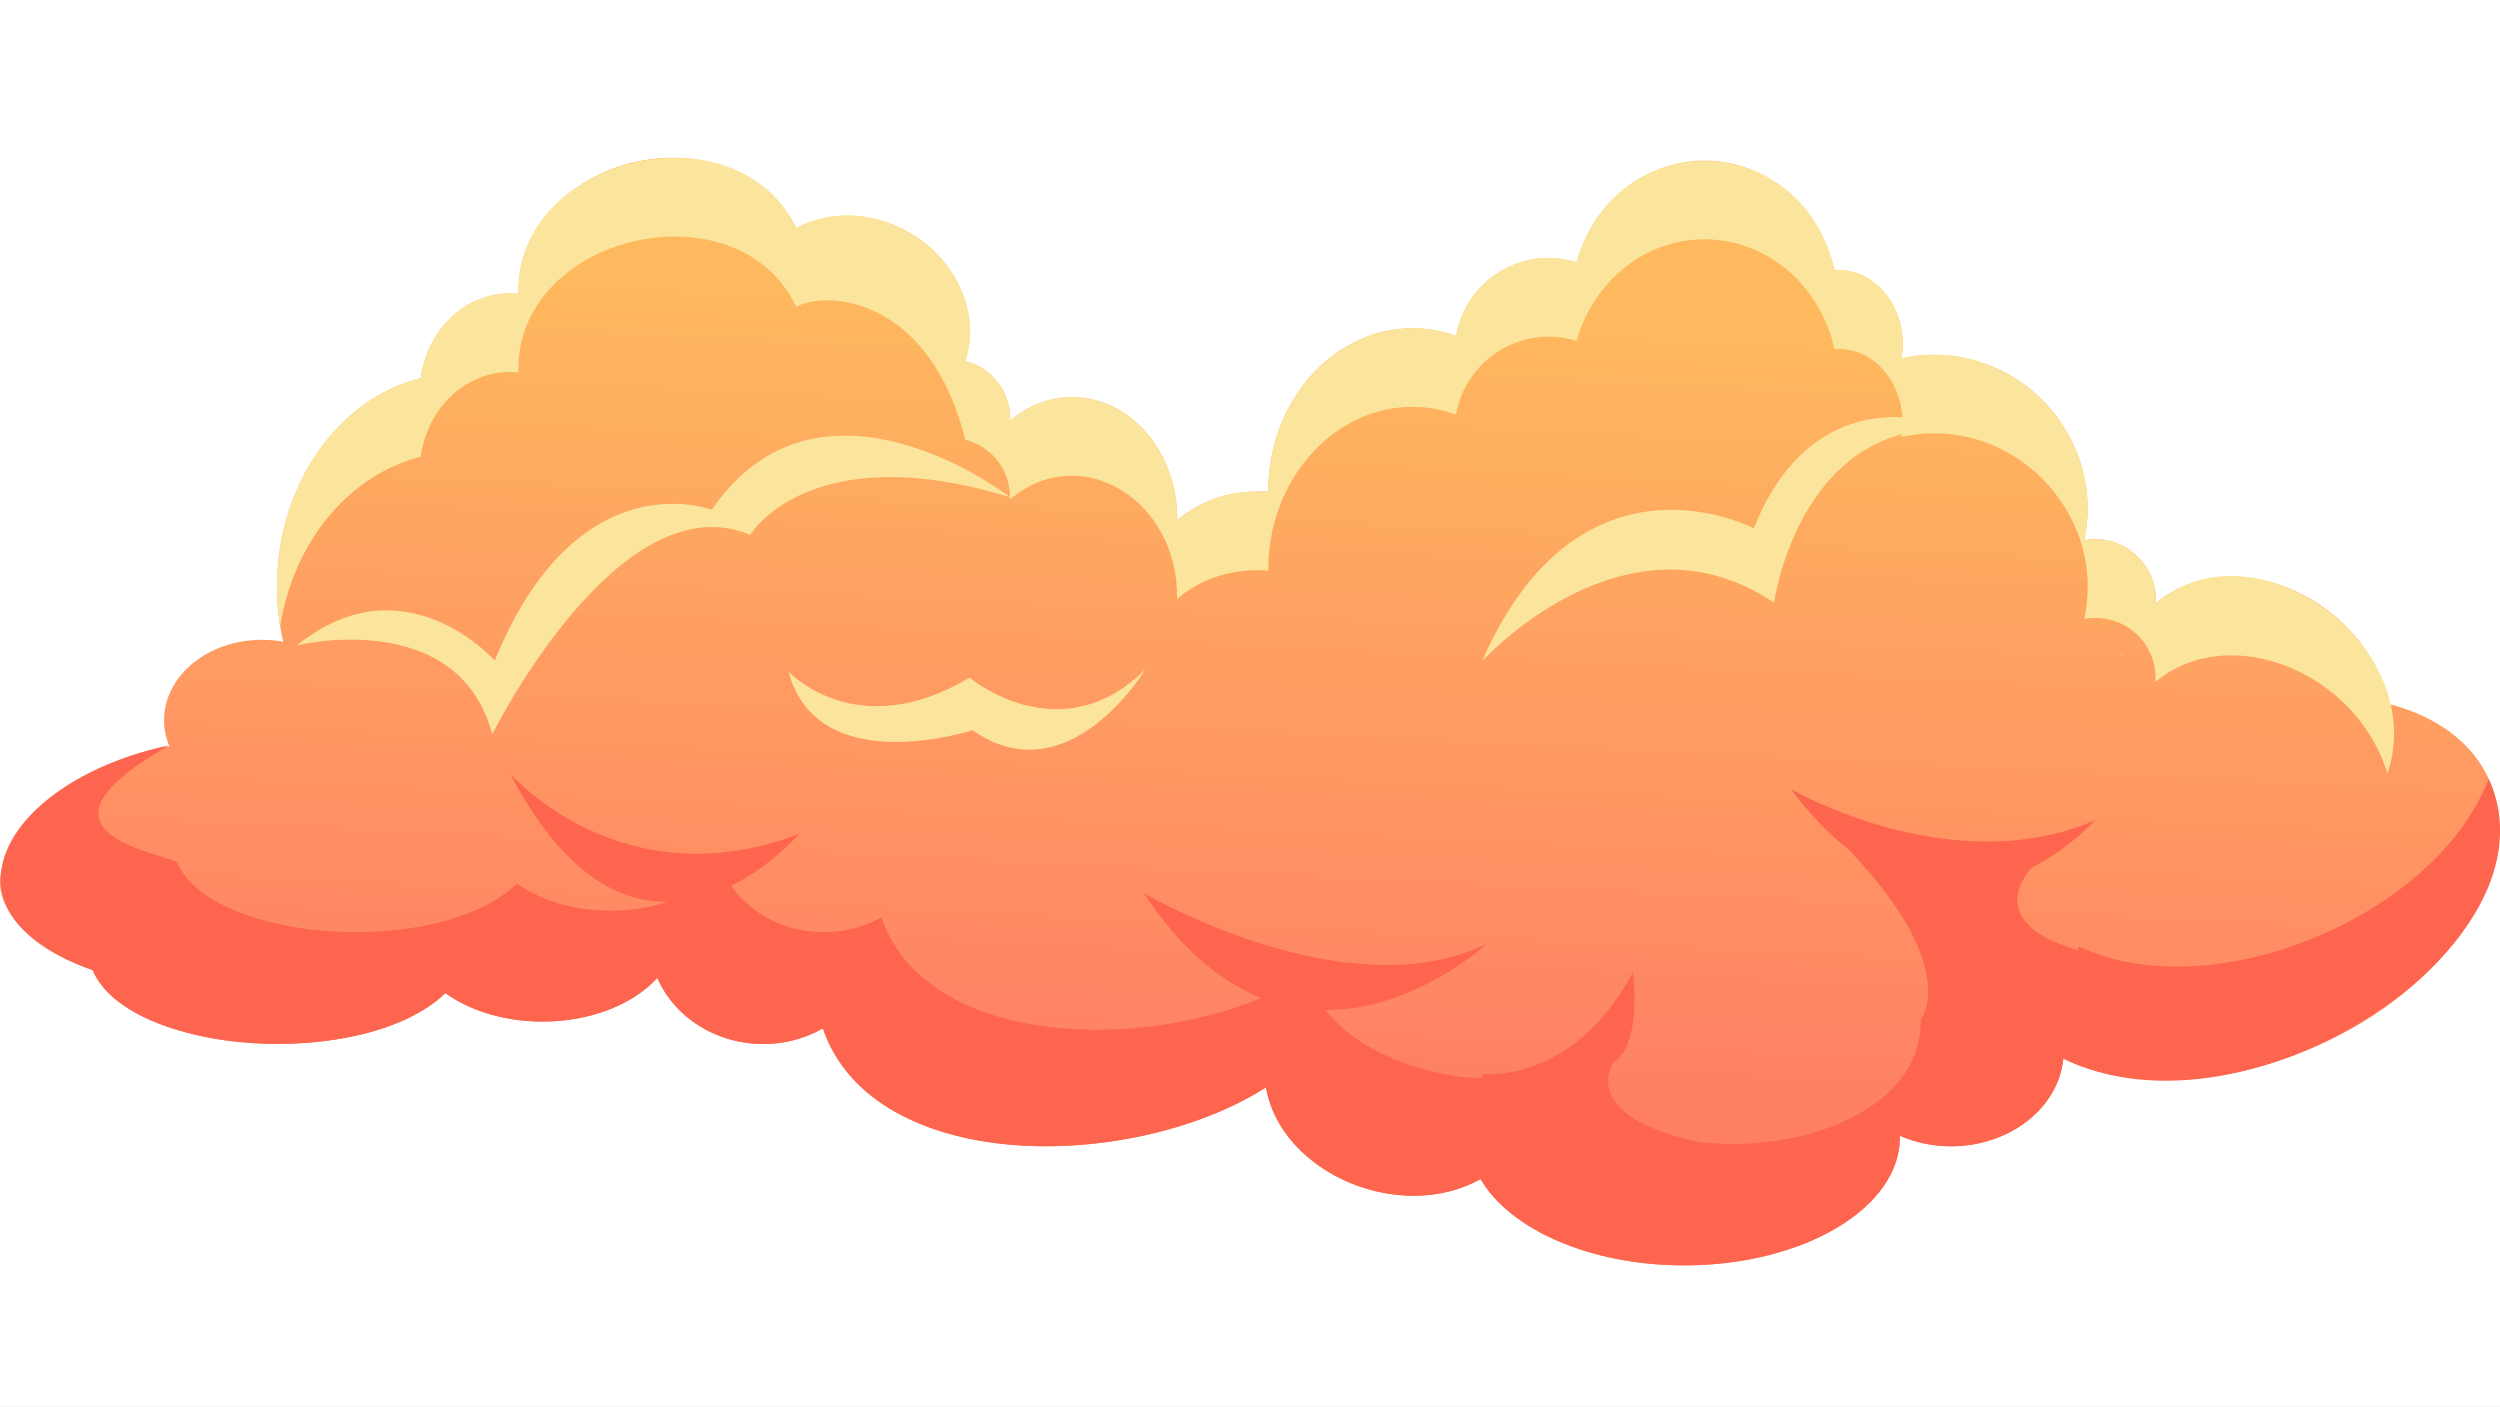
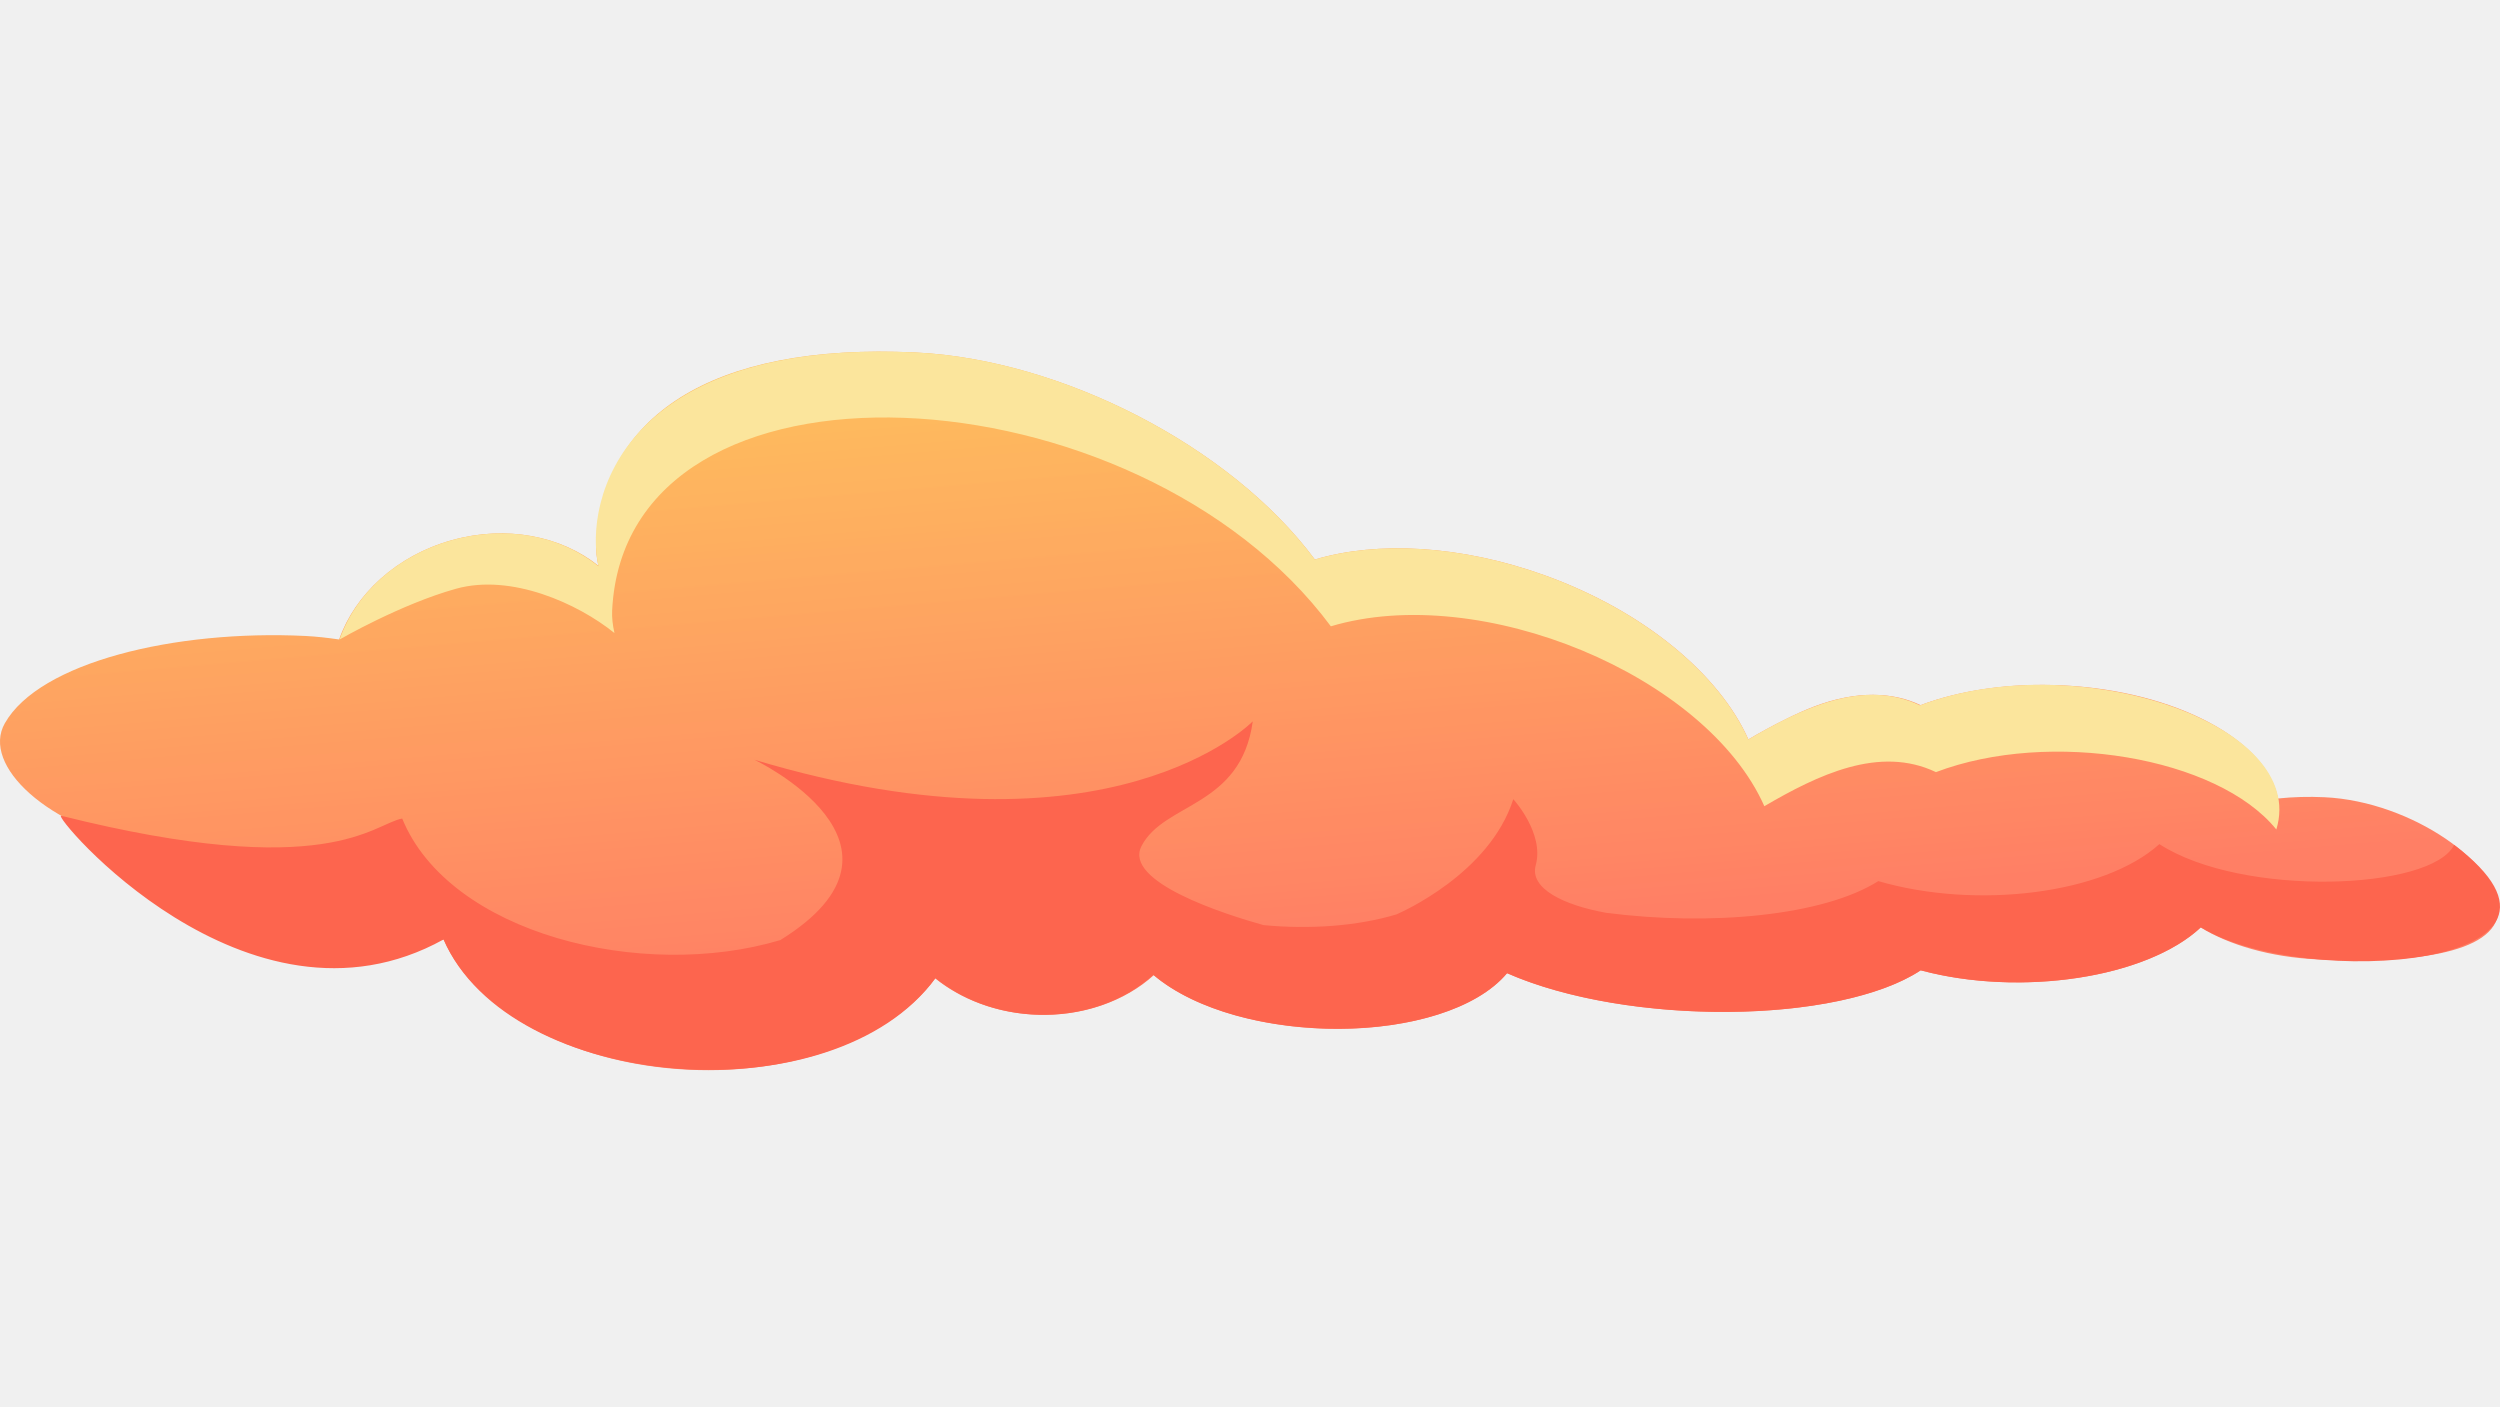
<svg xmlns="http://www.w3.org/2000/svg" width="1920" zoomAndPan="magnify" viewBox="0 0 1440 810" height="1080" preserveAspectRatio="xMidYMid meet" version="1.2">
  <defs>
-     <clipPath id="0d23d0f9fc">
-       <path d="M 0 90.875 L 1439.922 90.875 L 1439.922 728.859 L 0 728.859 Z M 0 90.875 " />
+     <clipPath id="2a6c66cf31">
+       <path d="M 0 202.527 L 1439.328 202.527 L 1439.328 616.426 L 0 616.426 Z M 0 202.527 " />
    </clipPath>
-     <clipPath id="a2c5ee2ffe">
-       <path d="M 1221.543 377.137 C 1221.828 377.004 1222.082 376.832 1222.359 376.691 C 1222.266 377 1222.156 377.301 1222.059 377.609 C 1221.883 377.449 1221.715 377.293 1221.543 377.137 Z M 1434.059 449.801 C 1424.418 427.727 1403.555 412.73 1376.633 405.648 C 1372.5 387.934 1362.414 370.48 1346.781 356.594 C 1314.172 327.625 1269.035 324.375 1241.551 347.52 C 1241.594 346.848 1241.762 346.211 1241.762 345.531 C 1241.762 326.219 1226.102 310.562 1206.793 310.562 C 1204.645 310.562 1202.566 310.824 1200.523 311.191 C 1206.395 284.055 1198.953 254.207 1178.023 232.117 C 1155.801 208.676 1124.07 199.996 1095.277 206.426 C 1095.719 203.801 1095.988 201.109 1095.988 198.34 C 1095.988 174.703 1079.375 155.543 1058.875 155.543 C 1058.133 155.543 1057.441 155.742 1056.715 155.789 C 1048.656 119.543 1018.223 92.551 981.824 92.551 C 947.031 92.551 917.648 117.203 908.082 151.043 C 903.02 149.48 897.645 148.637 892.074 148.637 C 865.324 148.637 843.152 168.012 838.688 193.484 C 830.77 190.656 822.352 189.105 813.613 189.105 C 767.715 189.105 730.504 231.199 730.504 283.121 C 728.391 283.227 726.234 283.121 724.051 283.121 C 706.09 283.121 689.828 289.484 678.016 299.766 C 678.02 299.391 678.066 299.027 678.066 298.652 C 678.066 260.062 650.953 228.777 617.512 228.777 C 604.113 228.777 591.773 233.863 581.742 242.363 C 581.758 241.949 581.867 241.559 581.867 241.137 C 581.867 225.113 570.852 211.766 556.023 207.949 C 564.535 181.34 551.641 150.082 523.766 133.984 C 502.293 121.586 477.488 121.402 458.633 131.402 C 444.234 101.184 405.918 84.441 366.27 93.191 C 325.633 102.156 297.602 134.832 298.652 169.234 C 297.082 169.078 295.5 168.973 293.895 168.973 C 267.652 168.973 245.996 190.215 242.348 217.824 C 195.051 229.516 159.523 278.965 159.523 338.223 C 159.523 349.098 160.84 359.586 163.086 369.629 C 159.168 368.922 155.113 368.523 150.934 368.523 C 119.762 368.523 94.488 389.285 94.488 414.895 C 94.488 420.184 95.617 425.242 97.602 429.977 C 53.785 435.508 0 478.199 0 507.906 C 0 529.277 23.988 548.473 53.379 558.809 C 63.48 583.086 107.242 601.355 159.691 601.355 C 202.047 601.355 238.637 589.418 256.516 572.051 C 270.734 582.148 290.582 588.441 312.582 588.441 C 340.391 588.441 364.75 578.391 378.633 563.293 C 388.328 585.586 411.973 601.355 439.652 601.355 C 452.25 601.355 463.98 598.035 473.98 592.383 C 487.207 631.473 532.98 660.266 602.227 660.266 C 649.176 660.266 696.77 647.039 729.227 626.34 C 733.438 651.609 755.582 675.273 787.035 684.695 C 811.02 691.879 835.012 689.137 852.793 679.129 C 869.621 708.051 915.738 728.859 970.129 728.859 C 1038.75 728.859 1094.379 695.797 1094.379 655.02 C 1094.379 654.734 1094.309 654.465 1094.309 654.18 C 1103.164 658.039 1113.18 660.266 1123.824 660.266 C 1157.797 660.266 1185.629 638.055 1188.484 609.77 C 1224.891 627.555 1279.617 626.477 1332.898 603.199 C 1410.883 569.121 1456.176 500.445 1434.059 449.801 Z M 1434.059 449.801 " />
+     <clipPath id="98db211b62">
+       <path d="M 1339.055 459.211 C 1329.719 458.758 1320.672 459.035 1312.109 459.934 C 1305.562 426.27 1253.184 397.941 1188.082 394.777 C 1157.309 393.281 1128.801 397.66 1106.25 406.156 C 1090.82 398.727 1069.574 397.375 1044.168 407.238 C 1035.168 410.734 1021.398 417.508 1007.047 425.898 C 990.617 388.84 947.332 352.164 889.887 331.426 C 841.195 313.852 793.039 311.609 757.355 322.285 C 708.852 256.973 611.285 207.105 527.711 203.043 C 407.527 197.199 346.871 241.414 343.383 313.219 C 343.188 317.188 343.691 321.43 344.648 325.832 C 323.449 308.859 291.887 302.316 260.277 311.125 C 228.262 320.051 204.426 342.422 195.316 368.336 C 188.848 367.391 182.344 366.629 175.805 366.312 C 100.688 362.66 22.656 381.504 2.77 416.629 C -10.812 440.617 26.898 476.711 86.312 488.145 C 88.285 516.738 137.93 541.801 200.211 544.828 C 220.094 545.793 238.91 544.391 255.492 541.129 C 272.969 581.492 328.824 612.852 396.469 616.141 C 459.066 619.184 513.969 597.324 538.695 563.559 C 553.512 575.477 573.496 583.328 595.867 584.418 C 623.152 585.742 647.941 576.773 664.562 561.727 C 684.238 578.344 719.023 590.402 759.203 592.355 C 808.223 594.738 850.68 581.371 868.059 560.555 C 894.332 572.125 931.637 580.379 973.406 582.41 C 1031.004 585.211 1081.316 575.441 1106.305 558.906 C 1123.504 563.527 1143.328 566.09 1164.488 565.848 C 1209.281 565.34 1248.047 552.566 1267.602 534.219 C 1283.98 544.289 1307.734 551.293 1334.52 552.594 C 1385.375 555.066 1437.898 550.23 1439.152 524.441 C 1440.402 498.652 1389.918 461.68 1339.055 459.211 Z M 1339.055 459.211 " />
    </clipPath>
-     <clipPath id="1a5c025b05">
-       <path d="M 1221.539 377.137 C 1221.828 377.004 1222.082 376.832 1222.359 376.691 C 1222.262 377 1222.156 377.301 1222.059 377.609 C 1221.883 377.449 1221.715 377.293 1221.539 377.137 Z M 1434.062 449.801 C 1424.418 427.727 1403.555 412.73 1376.625 405.648 C 1372.5 387.934 1362.414 370.48 1346.781 356.598 C 1314.172 327.625 1269.035 324.375 1241.551 347.52 C 1241.586 346.848 1241.754 346.211 1241.754 345.531 C 1241.754 326.219 1226.105 310.562 1206.785 310.562 C 1204.641 310.562 1202.566 310.824 1200.523 311.191 C 1206.391 284.055 1198.953 254.207 1178.02 232.117 C 1155.797 208.676 1124.07 199.996 1095.277 206.426 C 1095.723 203.801 1095.984 201.109 1095.984 198.34 C 1095.984 174.703 1079.371 155.543 1058.871 155.543 C 1058.129 155.543 1057.441 155.742 1056.715 155.793 C 1048.652 119.543 1018.223 92.551 981.824 92.551 C 947.023 92.551 917.648 117.203 908.086 151.043 C 903.016 149.484 897.645 148.637 892.07 148.637 C 865.324 148.637 843.148 168.012 838.688 193.488 C 830.766 190.656 822.348 189.105 813.609 189.105 C 767.715 189.105 730.504 231.199 730.504 283.121 C 728.391 283.227 726.234 283.121 724.051 283.121 C 706.09 283.121 689.828 289.484 678.016 299.766 C 678.02 299.391 678.066 299.027 678.066 298.652 C 678.066 260.062 650.953 228.777 617.512 228.777 C 604.113 228.777 591.77 233.863 581.742 242.367 C 581.758 241.949 581.867 241.559 581.867 241.137 C 581.867 225.113 570.852 211.766 556.02 207.949 C 564.535 181.34 551.641 150.082 523.766 133.984 C 502.293 121.586 477.488 121.402 458.633 131.406 C 444.234 101.184 405.918 84.441 366.27 93.191 C 325.633 102.16 297.602 134.836 298.652 169.238 C 297.082 169.082 295.5 168.973 293.895 168.973 C 267.652 168.973 245.996 190.215 242.344 217.824 C 195.051 229.516 159.523 278.965 159.523 338.227 C 159.523 349.098 160.84 359.586 163.086 369.629 C 159.168 368.922 155.113 368.523 150.934 368.523 C 119.762 368.523 94.488 389.285 94.488 414.895 C 94.488 420.184 95.617 425.242 97.605 429.977 C 53.785 435.508 0 478.199 0 507.906 C 0 529.277 23.988 548.473 53.379 558.809 C 63.48 583.086 107.238 601.355 159.691 601.355 C 202.047 601.355 238.637 589.418 256.516 572.051 C 270.734 582.148 290.582 588.441 312.582 588.441 C 340.391 588.441 364.75 578.391 378.629 563.293 C 388.328 585.586 411.969 601.355 439.652 601.355 C 452.25 601.355 463.977 598.035 473.977 592.383 C 487.207 631.473 532.98 660.266 602.227 660.266 C 649.176 660.266 696.77 647.039 729.227 626.34 C 733.438 651.609 755.582 675.273 787.035 684.695 C 811.02 691.879 835.012 689.137 852.789 679.129 C 869.621 708.051 915.734 728.859 970.121 728.859 C 1038.75 728.859 1094.375 695.801 1094.375 655.02 C 1094.375 654.734 1094.309 654.465 1094.309 654.18 C 1103.164 658.039 1113.18 660.266 1123.824 660.266 C 1157.797 660.266 1185.625 638.055 1188.484 609.77 C 1224.883 627.555 1279.609 626.477 1332.895 603.199 C 1410.879 569.121 1456.176 500.445 1434.062 449.801 " />
+     <clipPath id="8cbac6c65d">
+       <path d="M 1339.055 459.211 C 1329.723 458.754 1320.68 459.035 1312.117 459.934 C 1305.566 426.266 1253.188 397.941 1188.086 394.777 C 1157.309 393.281 1128.805 397.66 1106.254 406.156 C 1090.82 398.727 1069.578 397.375 1044.172 407.238 C 1035.168 410.734 1021.398 417.508 1007.055 425.898 C 990.621 388.84 947.336 352.164 889.887 331.426 C 841.199 313.852 793.039 311.609 757.355 322.285 C 708.852 256.973 611.285 207.105 527.715 203.043 C 407.527 197.199 346.871 241.414 343.383 313.215 C 343.188 317.188 343.691 321.426 344.648 325.832 C 323.449 308.855 291.887 302.316 260.281 311.125 C 228.266 320.047 204.426 342.422 195.316 368.336 C 188.848 367.387 182.344 366.629 175.805 366.312 C 100.688 362.66 22.656 381.504 2.77 416.629 C -10.812 440.617 26.898 476.711 86.312 488.145 C 88.285 516.738 137.93 541.801 200.211 544.828 C 220.094 545.793 238.914 544.391 255.492 541.129 C 272.969 581.492 328.828 612.852 396.473 616.141 C 459.07 619.184 513.969 597.324 538.699 563.559 C 553.512 575.477 573.5 583.328 595.867 584.418 C 623.152 585.742 647.941 576.773 664.566 561.727 C 684.242 578.344 719.023 590.402 759.203 592.355 C 808.227 594.738 850.68 581.371 868.062 560.555 C 894.336 572.125 931.637 580.379 973.414 582.41 C 1031.008 585.211 1081.32 575.441 1106.305 558.906 C 1123.508 563.523 1143.332 566.09 1164.492 565.848 C 1209.285 565.34 1248.051 552.566 1267.605 534.219 C 1283.984 544.289 1307.738 551.293 1334.523 552.594 C 1385.375 555.066 1437.902 550.23 1439.156 524.441 C 1440.41 498.652 1389.922 461.68 1339.055 459.211 " />
    </clipPath>
-     <clipPath id="0a729b27c7">
-       <path d="M 1468.715 92.168 L 2.914 26.125 L -28.672 727.566 L 1437.125 793.605 Z M 1468.715 92.168 " />
+     <clipPath id="9862061b62">
+       <path d="M 1430.07 83.355 L -34.254 205.379 L 9.93 735.594 L 1474.254 613.57 Z M 1430.07 83.355 " />
    </clipPath>
-     <linearGradient x1="-0.224" gradientTransform="matrix(-21.0695,467.8756,-467.7693,-21.07429,734.6418,164.3029)" y1="0" x2="1.275" gradientUnits="userSpaceOnUse" y2="0" id="1d9b4078dd">
+     <linearGradient x1="-0.251" gradientTransform="matrix(26.80918,321.6858,-321.6858,26.80918,698.8987,225.4288)" y1="0" x2="1.398" gradientUnits="userSpaceOnUse" y2="0" id="e74bacf6f7">
      <stop style="stop-color:#feb95e;stop-opacity:1;" offset="0" />
      <stop style="stop-color:#feb95e;stop-opacity:1;" offset="0.125" />
      <stop style="stop-color:#feb95e;stop-opacity:1;" offset="0.156" />
-       <stop style="stop-color:#feb95e;stop-opacity:1;" offset="0.164" />
-       <stop style="stop-color:#feb85e;stop-opacity:1;" offset="0.172" />
-       <stop style="stop-color:#feb75e;stop-opacity:1;" offset="0.188" />
-       <stop style="stop-color:#feb65e;stop-opacity:1;" offset="0.191" />
+       <stop style="stop-color:#feb85e;stop-opacity:1;" offset="0.164" />
+       <stop style="stop-color:#feb75e;stop-opacity:1;" offset="0.172" />
+       <stop style="stop-color:#feb65e;stop-opacity:1;" offset="0.188" />
+       <stop style="stop-color:#feb55e;stop-opacity:1;" offset="0.191" />
      <stop style="stop-color:#feb55e;stop-opacity:1;" offset="0.195" />
-       <stop style="stop-color:#feb55e;stop-opacity:1;" offset="0.203" />
-       <stop style="stop-color:#feb55f;stop-opacity:1;" offset="0.211" />
-       <stop style="stop-color:#feb45f;stop-opacity:1;" offset="0.219" />
+       <stop style="stop-color:#feb45f;stop-opacity:1;" offset="0.203" />
+       <stop style="stop-color:#feb45f;stop-opacity:1;" offset="0.211" />
+       <stop style="stop-color:#feb35f;stop-opacity:1;" offset="0.219" />
      <stop style="stop-color:#feb35f;stop-opacity:1;" offset="0.227" />
-       <stop style="stop-color:#feb25f;stop-opacity:1;" offset="0.23" />
-       <stop style="stop-color:#feb25f;stop-opacity:1;" offset="0.234" />
+       <stop style="stop-color:#feb15f;stop-opacity:1;" offset="0.23" />
+       <stop style="stop-color:#feb15f;stop-opacity:1;" offset="0.234" />
      <stop style="stop-color:#feb15f;stop-opacity:1;" offset="0.242" />
-       <stop style="stop-color:#feb15f;stop-opacity:1;" offset="0.25" />
-       <stop style="stop-color:#feb05f;stop-opacity:1;" offset="0.266" />
-       <stop style="stop-color:#feaf5f;stop-opacity:1;" offset="0.27" />
+       <stop style="stop-color:#feb05f;stop-opacity:1;" offset="0.25" />
+       <stop style="stop-color:#feaf5f;stop-opacity:1;" offset="0.258" />
+       <stop style="stop-color:#feaf5f;stop-opacity:1;" offset="0.266" />
      <stop style="stop-color:#feae5f;stop-opacity:1;" offset="0.273" />
-       <stop style="stop-color:#feae5f;stop-opacity:1;" offset="0.281" />
-       <stop style="stop-color:#feae5f;stop-opacity:1;" offset="0.289" />
-       <stop style="stop-color:#fead5f;stop-opacity:1;" offset="0.297" />
-       <stop style="stop-color:#feac60;stop-opacity:1;" offset="0.312" />
-       <stop style="stop-color:#feab60;stop-opacity:1;" offset="0.316" />
-       <stop style="stop-color:#feaa60;stop-opacity:1;" offset="0.32" />
-       <stop style="stop-color:#feaa60;stop-opacity:1;" offset="0.328" />
-       <stop style="stop-color:#feaa60;stop-opacity:1;" offset="0.336" />
-       <stop style="stop-color:#fea960;stop-opacity:1;" offset="0.344" />
-       <stop style="stop-color:#fea860;stop-opacity:1;" offset="0.352" />
-       <stop style="stop-color:#fea760;stop-opacity:1;" offset="0.359" />
-       <stop style="stop-color:#fea660;stop-opacity:1;" offset="0.367" />
-       <stop style="stop-color:#fea660;stop-opacity:1;" offset="0.375" />
-       <stop style="stop-color:#fea560;stop-opacity:1;" offset="0.391" />
-       <stop style="stop-color:#fea461;stop-opacity:1;" offset="0.395" />
-       <stop style="stop-color:#fea361;stop-opacity:1;" offset="0.398" />
-       <stop style="stop-color:#fea361;stop-opacity:1;" offset="0.406" />
-       <stop style="stop-color:#fea361;stop-opacity:1;" offset="0.414" />
-       <stop style="stop-color:#fea261;stop-opacity:1;" offset="0.422" />
-       <stop style="stop-color:#fea161;stop-opacity:1;" offset="0.438" />
-       <stop style="stop-color:#fea061;stop-opacity:1;" offset="0.441" />
-       <stop style="stop-color:#fe9f61;stop-opacity:1;" offset="0.445" />
-       <stop style="stop-color:#fe9f61;stop-opacity:1;" offset="0.453" />
-       <stop style="stop-color:#fe9f61;stop-opacity:1;" offset="0.461" />
-       <stop style="stop-color:#fe9e61;stop-opacity:1;" offset="0.469" />
-       <stop style="stop-color:#fe9d61;stop-opacity:1;" offset="0.477" />
-       <stop style="stop-color:#fe9c61;stop-opacity:1;" offset="0.484" />
-       <stop style="stop-color:#ff9b62;stop-opacity:1;" offset="0.492" />
-       <stop style="stop-color:#ff9b62;stop-opacity:1;" offset="0.5" />
-       <stop style="stop-color:#ff9a62;stop-opacity:1;" offset="0.516" />
-       <stop style="stop-color:#ff9962;stop-opacity:1;" offset="0.52" />
-       <stop style="stop-color:#ff9862;stop-opacity:1;" offset="0.523" />
-       <stop style="stop-color:#ff9862;stop-opacity:1;" offset="0.531" />
-       <stop style="stop-color:#ff9862;stop-opacity:1;" offset="0.539" />
-       <stop style="stop-color:#ff9762;stop-opacity:1;" offset="0.547" />
-       <stop style="stop-color:#ff9662;stop-opacity:1;" offset="0.562" />
-       <stop style="stop-color:#ff9562;stop-opacity:1;" offset="0.566" />
-       <stop style="stop-color:#ff9462;stop-opacity:1;" offset="0.57" />
-       <stop style="stop-color:#ff9362;stop-opacity:1;" offset="0.578" />
-       <stop style="stop-color:#ff9362;stop-opacity:1;" offset="0.594" />
-       <stop style="stop-color:#ff9263;stop-opacity:1;" offset="0.602" />
-       <stop style="stop-color:#ff9163;stop-opacity:1;" offset="0.609" />
-       <stop style="stop-color:#ff9063;stop-opacity:1;" offset="0.617" />
-       <stop style="stop-color:#ff9063;stop-opacity:1;" offset="0.625" />
-       <stop style="stop-color:#ff8f63;stop-opacity:1;" offset="0.641" />
-       <stop style="stop-color:#ff8e63;stop-opacity:1;" offset="0.645" />
-       <stop style="stop-color:#ff8d63;stop-opacity:1;" offset="0.648" />
-       <stop style="stop-color:#ff8d63;stop-opacity:1;" offset="0.656" />
-       <stop style="stop-color:#ff8c63;stop-opacity:1;" offset="0.664" />
-       <stop style="stop-color:#ff8c63;stop-opacity:1;" offset="0.672" />
-       <stop style="stop-color:#ff8b63;stop-opacity:1;" offset="0.68" />
-       <stop style="stop-color:#ff8a64;stop-opacity:1;" offset="0.688" />
-       <stop style="stop-color:#ff8964;stop-opacity:1;" offset="0.691" />
-       <stop style="stop-color:#ff8964;stop-opacity:1;" offset="0.695" />
-       <stop style="stop-color:#ff8864;stop-opacity:1;" offset="0.703" />
-       <stop style="stop-color:#ff8864;stop-opacity:1;" offset="0.719" />
-       <stop style="stop-color:#ff8764;stop-opacity:1;" offset="0.727" />
-       <stop style="stop-color:#ff8664;stop-opacity:1;" offset="0.734" />
-       <stop style="stop-color:#ff8564;stop-opacity:1;" offset="0.742" />
-       <stop style="stop-color:#ff8564;stop-opacity:1;" offset="0.75" />
-       <stop style="stop-color:#ff8464;stop-opacity:1;" offset="0.766" />
-       <stop style="stop-color:#ff8365;stop-opacity:1;" offset="0.77" />
-       <stop style="stop-color:#ff8265;stop-opacity:1;" offset="0.773" />
-       <stop style="stop-color:#ff8165;stop-opacity:1;" offset="0.781" />
-       <stop style="stop-color:#ff8165;stop-opacity:1;" offset="0.797" />
-       <stop style="stop-color:#ff8065;stop-opacity:1;" offset="0.805" />
-       <stop style="stop-color:#ff7f65;stop-opacity:1;" offset="0.812" />
-       <stop style="stop-color:#ff7e65;stop-opacity:1;" offset="0.875" />
+       <stop style="stop-color:#fead5f;stop-opacity:1;" offset="0.281" />
+       <stop style="stop-color:#feac60;stop-opacity:1;" offset="0.289" />
+       <stop style="stop-color:#feab60;stop-opacity:1;" offset="0.297" />
+       <stop style="stop-color:#feab60;stop-opacity:1;" offset="0.312" />
+       <stop style="stop-color:#fea960;stop-opacity:1;" offset="0.316" />
+       <stop style="stop-color:#fea960;stop-opacity:1;" offset="0.32" />
+       <stop style="stop-color:#fea860;stop-opacity:1;" offset="0.328" />
+       <stop style="stop-color:#fea860;stop-opacity:1;" offset="0.336" />
+       <stop style="stop-color:#fea760;stop-opacity:1;" offset="0.344" />
+       <stop style="stop-color:#fea760;stop-opacity:1;" offset="0.352" />
+       <stop style="stop-color:#fea560;stop-opacity:1;" offset="0.355" />
+       <stop style="stop-color:#fea560;stop-opacity:1;" offset="0.359" />
+       <stop style="stop-color:#fea461;stop-opacity:1;" offset="0.375" />
+       <stop style="stop-color:#fea361;stop-opacity:1;" offset="0.383" />
+       <stop style="stop-color:#fea261;stop-opacity:1;" offset="0.391" />
+       <stop style="stop-color:#fea261;stop-opacity:1;" offset="0.395" />
+       <stop style="stop-color:#fea161;stop-opacity:1;" offset="0.398" />
+       <stop style="stop-color:#fea161;stop-opacity:1;" offset="0.406" />
+       <stop style="stop-color:#fea061;stop-opacity:1;" offset="0.414" />
+       <stop style="stop-color:#fe9f61;stop-opacity:1;" offset="0.422" />
+       <stop style="stop-color:#fe9e61;stop-opacity:1;" offset="0.438" />
+       <stop style="stop-color:#fe9d61;stop-opacity:1;" offset="0.441" />
+       <stop style="stop-color:#fe9d61;stop-opacity:1;" offset="0.445" />
+       <stop style="stop-color:#fe9c61;stop-opacity:1;" offset="0.453" />
+       <stop style="stop-color:#ff9b62;stop-opacity:1;" offset="0.469" />
+       <stop style="stop-color:#ff9a62;stop-opacity:1;" offset="0.477" />
+       <stop style="stop-color:#ff9962;stop-opacity:1;" offset="0.48" />
+       <stop style="stop-color:#ff9962;stop-opacity:1;" offset="0.484" />
+       <stop style="stop-color:#ff9862;stop-opacity:1;" offset="0.5" />
+       <stop style="stop-color:#ff9762;stop-opacity:1;" offset="0.508" />
+       <stop style="stop-color:#ff9662;stop-opacity:1;" offset="0.516" />
+       <stop style="stop-color:#ff9562;stop-opacity:1;" offset="0.52" />
+       <stop style="stop-color:#ff9562;stop-opacity:1;" offset="0.523" />
+       <stop style="stop-color:#ff9562;stop-opacity:1;" offset="0.531" />
+       <stop style="stop-color:#ff9462;stop-opacity:1;" offset="0.539" />
+       <stop style="stop-color:#ff9363;stop-opacity:1;" offset="0.547" />
+       <stop style="stop-color:#ff9263;stop-opacity:1;" offset="0.555" />
+       <stop style="stop-color:#ff9163;stop-opacity:1;" offset="0.562" />
+       <stop style="stop-color:#ff9163;stop-opacity:1;" offset="0.57" />
+       <stop style="stop-color:#ff9063;stop-opacity:1;" offset="0.578" />
+       <stop style="stop-color:#ff8f63;stop-opacity:1;" offset="0.586" />
+       <stop style="stop-color:#ff8e63;stop-opacity:1;" offset="0.594" />
+       <stop style="stop-color:#ff8e63;stop-opacity:1;" offset="0.602" />
+       <stop style="stop-color:#ff8d63;stop-opacity:1;" offset="0.605" />
+       <stop style="stop-color:#ff8d63;stop-opacity:1;" offset="0.609" />
+       <stop style="stop-color:#ff8c63;stop-opacity:1;" offset="0.617" />
+       <stop style="stop-color:#ff8b63;stop-opacity:1;" offset="0.625" />
+       <stop style="stop-color:#ff8b63;stop-opacity:1;" offset="0.633" />
+       <stop style="stop-color:#ff8a64;stop-opacity:1;" offset="0.641" />
+       <stop style="stop-color:#ff8964;stop-opacity:1;" offset="0.645" />
+       <stop style="stop-color:#ff8964;stop-opacity:1;" offset="0.648" />
+       <stop style="stop-color:#ff8864;stop-opacity:1;" offset="0.656" />
+       <stop style="stop-color:#ff8864;stop-opacity:1;" offset="0.664" />
+       <stop style="stop-color:#ff8764;stop-opacity:1;" offset="0.672" />
+       <stop style="stop-color:#ff8664;stop-opacity:1;" offset="0.68" />
+       <stop style="stop-color:#ff8664;stop-opacity:1;" offset="0.688" />
+       <stop style="stop-color:#ff8564;stop-opacity:1;" offset="0.695" />
+       <stop style="stop-color:#ff8464;stop-opacity:1;" offset="0.703" />
+       <stop style="stop-color:#ff8364;stop-opacity:1;" offset="0.711" />
+       <stop style="stop-color:#ff8264;stop-opacity:1;" offset="0.719" />
+       <stop style="stop-color:#ff8265;stop-opacity:1;" offset="0.727" />
+       <stop style="stop-color:#ff8165;stop-opacity:1;" offset="0.73" />
+       <stop style="stop-color:#ff8165;stop-opacity:1;" offset="0.734" />
+       <stop style="stop-color:#ff8065;stop-opacity:1;" offset="0.742" />
+       <stop style="stop-color:#ff7f65;stop-opacity:1;" offset="0.75" />
      <stop style="stop-color:#ff7e65;stop-opacity:1;" offset="1" />
    </linearGradient>
-     <clipPath id="2880de00df">
-       <path d="M 0 429.004 L 1440 429.004 L 1440 728.855 L 0 728.855 Z M 0 429.004 " />
+     <clipPath id="15888413a5">
+       <path d="M 34.664 415.168 L 1440 415.168 L 1440 616.426 L 34.664 616.426 Z M 34.664 415.168 " />
    </clipPath>
  </defs>
-   <g id="9244f2ef48">
-     <rect x="0" width="1440" y="0" height="810" style="fill:#ffffff;fill-opacity:1;stroke:none;" />
-     <rect x="0" width="1440" y="0" height="810" style="fill:#ffffff;fill-opacity:1;stroke:none;" />
-     <g clip-rule="nonzero" clip-path="url(#0d23d0f9fc)">
-       <g clip-rule="nonzero" clip-path="url(#a2c5ee2ffe)">
-         <g clip-rule="nonzero" clip-path="url(#1a5c025b05)">
-           <g clip-rule="nonzero" clip-path="url(#0a729b27c7)">
-             <path style=" stroke:none;fill-rule:nonzero;fill:url(#1d9b4078dd);" d="M 1468.594 92.164 L 2.914 26.133 L -28.672 727.566 L 1437.004 793.598 Z M 1468.594 92.164 " />
+   <g id="4ce845e75a">
+     <g clip-rule="nonzero" clip-path="url(#2a6c66cf31)">
+       <g clip-rule="nonzero" clip-path="url(#98db211b62)">
+         <g clip-rule="nonzero" clip-path="url(#8cbac6c65d)">
+           <g clip-rule="nonzero" clip-path="url(#9862061b62)">
+             <path style=" stroke:none;fill-rule:nonzero;fill:url(#e74bacf6f7);" d="M 1429.398 83.402 L -34.258 205.383 L 9.93 735.551 L 1473.582 613.57 Z M 1429.398 83.402 " />
          </g>
        </g>
      </g>
    </g>
-     <g clip-rule="nonzero" clip-path="url(#2880de00df)">
-       <path style=" stroke:none;fill-rule:nonzero;fill:#fd654e;fill-opacity:1;" d="M 1433.492 448.723 C 1402.219 529.125 1272.441 581.371 1197.254 545.012 C 1197.176 545.824 1196.945 546.586 1196.828 547.383 C 1146.023 532.453 1163.957 506.895 1170.105 499.914 C 1192.66 488.375 1206.793 472.453 1206.793 472.453 C 1123.91 508.281 1031.574 454.535 1031.574 454.535 C 1042.633 469.34 1053.703 480.66 1064.605 489.18 C 1130.262 557.539 1106.348 587.438 1106.348 587.438 C 1107.23 638.188 1039.461 664.824 978.867 657.832 C 908.168 643.012 929.172 612.066 929.172 612.066 C 946.332 601.355 940.5 560.242 940.5 560.242 C 905.48 625.324 853.645 618.59 853.645 618.59 C 853.645 618.59 853.941 619.539 854.496 621.102 C 819.973 620.539 781.422 605.164 763.555 581.801 C 815.297 581.875 856.277 543.707 856.277 543.707 C 774.801 582.961 658.703 514.309 658.703 514.309 C 680.578 547.504 703.902 565.887 726.574 574.824 C 648.656 607.02 532.129 599.984 507.656 528.398 C 477.668 545.184 439.316 536.305 421.129 510.219 C 444.707 498.621 460.359 480.305 460.359 480.305 C 358.012 519.539 293.895 445.66 293.895 445.66 C 323.543 502.684 356.047 519.629 384.414 519.48 C 353.77 529.562 319.5 524.246 297.773 508.977 C 252.742 552.281 121.359 543.023 101.723 496.324 C 79.227 488.5 15.09 476.27 97.309 429.352 C 3.672 449.152 -42.406 525.137 53.379 558.809 C 73.77 607.801 210.008 617.23 256.516 572.051 C 291.836 597.137 351.5 592.805 378.633 563.289 C 393.773 598.102 439.223 612.031 473.98 592.379 C 502.539 676.773 652.098 675.527 729.227 626.34 C 737.426 675.484 806.527 705.168 852.793 679.129 C 869.625 708.051 915.738 728.859 970.133 728.859 C 1038.152 728.859 1095.066 696.039 1094.312 654.18 C 1135.387 672.074 1184.559 648.703 1188.488 609.77 C 1295.309 661.953 1476.773 543.008 1433.492 448.723 " />
+     <g clip-rule="nonzero" clip-path="url(#15888413a5)">
+       <path style=" stroke:none;fill-rule:nonzero;fill:#fd654e;fill-opacity:1;" d="M 35.25 469.871 C 189.07 508.387 215.027 474.391 231.672 471.488 C 258.754 537.906 369.91 565.301 449.465 541.492 C 537.855 486.742 434.547 437.617 434.547 437.617 C 640.062 499.359 721.598 415.48 721.598 415.48 C 714.75 465.148 670.562 462.023 657.508 487.336 C 646.812 508.066 705.977 526.766 727.777 532.863 C 754.551 535.434 781.898 533.434 804.305 526.707 C 806.781 525.652 858.02 503.266 871.648 460.32 C 871.648 460.32 889.656 479.914 884.578 498.375 C 880.906 511.758 900.629 521.355 925.137 525.777 C 985.332 533.551 1050.238 527.516 1081.91 507.52 C 1138.453 524.012 1211.891 514.996 1243.793 486.211 C 1291.746 517.199 1400.867 512.695 1413.562 486.664 C 1507.223 557.289 1326.488 570.363 1267.688 534.129 C 1236.625 563.395 1163.531 574.273 1106.312 558.906 C 1059.285 590.012 937.398 591.094 868.062 560.555 C 832.82 602.746 713.531 603.418 664.332 561.52 C 631.32 591.43 574.73 592.344 538.812 563.422 C 479.988 644.086 293.559 629.051 255.496 541.129 C 142.309 603.785 28.895 468.277 35.25 469.871 " />
    </g>
-     <path style=" stroke:none;fill-rule:nonzero;fill:#fbe59c;fill-opacity:1;" d="M 1241.559 347.516 C 1242.887 324.398 1222.562 307.188 1200.523 311.191 C 1213.938 249.102 1157.426 192.547 1095.281 206.422 C 1099.75 179.539 1081.832 155.539 1058.879 155.539 C 1058.133 155.539 1057.445 155.742 1056.715 155.789 C 1038.57 74.207 930.734 70.906 908.078 151.043 C 876.641 141.336 844.266 161.633 838.688 193.484 C 784.598 174.137 730.184 220.438 730.52 283.41 C 710.559 281.691 691.598 287.941 678.02 299.766 C 678.816 241.605 621.691 208.496 581.746 242.363 C 582.359 225.207 570.801 211.75 556.023 207.949 C 572.84 155.391 508.828 104.777 458.633 131.402 C 424.449 59.652 296.238 90.215 298.652 169.234 C 270.129 166.41 246.188 188.766 242.344 217.824 C 188.672 231.09 150.691 292.812 161.352 360.734 C 169.105 311.926 201.27 273.273 242.344 263.121 C 246.188 234.059 270.133 211.703 298.652 214.531 C 296.23 135.332 424.512 105.078 458.633 176.695 C 477.492 166.695 535.711 172.125 556.023 253.246 C 570.734 257.027 582.359 270.434 581.746 287.66 C 621.793 253.707 678.812 287.082 678.02 345.062 C 691.59 333.242 710.551 326.984 730.52 328.703 C 730.184 265.645 784.66 219.453 838.688 238.777 C 844.266 206.91 876.656 186.637 908.078 196.336 C 917.656 162.496 947.035 137.844 981.824 137.844 C 1018.227 137.844 1048.652 164.836 1056.715 201.086 C 1078.52 199.613 1094.449 218.77 1095.824 240.348 C 1069.402 239.133 1032.438 248.918 1010.16 304.289 C 1010.16 304.289 910.305 251.602 853.645 380.867 C 853.645 380.867 936.301 289.539 1021.859 347.145 C 1021.859 347.145 1032.801 266.961 1095.473 250.09 C 1095.402 250.633 1095.379 251.172 1095.281 251.715 C 1157.492 237.824 1213.93 294.477 1200.523 356.488 C 1222.555 352.484 1242.887 369.684 1241.559 392.812 C 1283.5 357.48 1357.328 386.523 1375.164 445.66 C 1399.793 372.457 1299.5 298.711 1241.559 347.516 " />
-     <path style=" stroke:none;fill-rule:nonzero;fill:#fbe59c;fill-opacity:1;" d="M 409.984 293.66 C 409.984 293.66 332.727 263.617 284.965 380.504 C 284.965 380.504 232.992 321.777 171.184 371.648 C 171.184 371.648 263.832 349.16 283.562 422.926 C 283.562 422.926 356.254 276.344 432.109 308.062 C 432.109 308.062 466.172 250.914 581.867 286.434 C 581.867 286.434 472.793 201.898 409.984 293.66 " />
-     <path style=" stroke:none;fill-rule:nonzero;fill:#fbe59c;fill-opacity:1;" d="M 558.496 390.289 C 493.457 429.277 454.188 386.84 454.188 386.84 C 470.844 449.77 560.129 420.605 560.129 420.605 C 615.594 459.289 659.734 385.539 659.734 385.539 C 610.617 434.281 558.496 390.289 558.496 390.289 " />
+     <path style=" stroke:none;fill-rule:nonzero;fill:#fbe59c;fill-opacity:1;" d="M 1115.109 444.742 C 1082.59 429.211 1047.109 446.332 1016.262 464.371 C 982.859 389.023 852.832 334.945 766.566 360.754 C 655.16 210.738 360.277 193.582 352.594 351.684 C 352.398 355.754 352.91 360.102 353.922 364.625 C 332.723 347.523 294.414 330.27 262.699 339.109 C 230.688 348.031 195.574 368.375 195.574 368.375 C 215.879 310.664 297.164 287.805 344.707 326.16 C 336.27 288.496 358.262 194.805 527.711 203.043 C 611.281 207.105 708.848 256.973 757.352 322.285 C 793.035 311.609 841.188 313.852 889.879 331.426 C 947.34 352.168 990.609 388.844 1007.043 425.902 C 1037.875 407.875 1073.336 390.727 1105.898 406.277 C 1195.82 372.141 1329.832 416.664 1311.168 477.781 C 1277.301 435.91 1180.613 419.883 1115.109 444.742 " />
  </g>
</svg>
